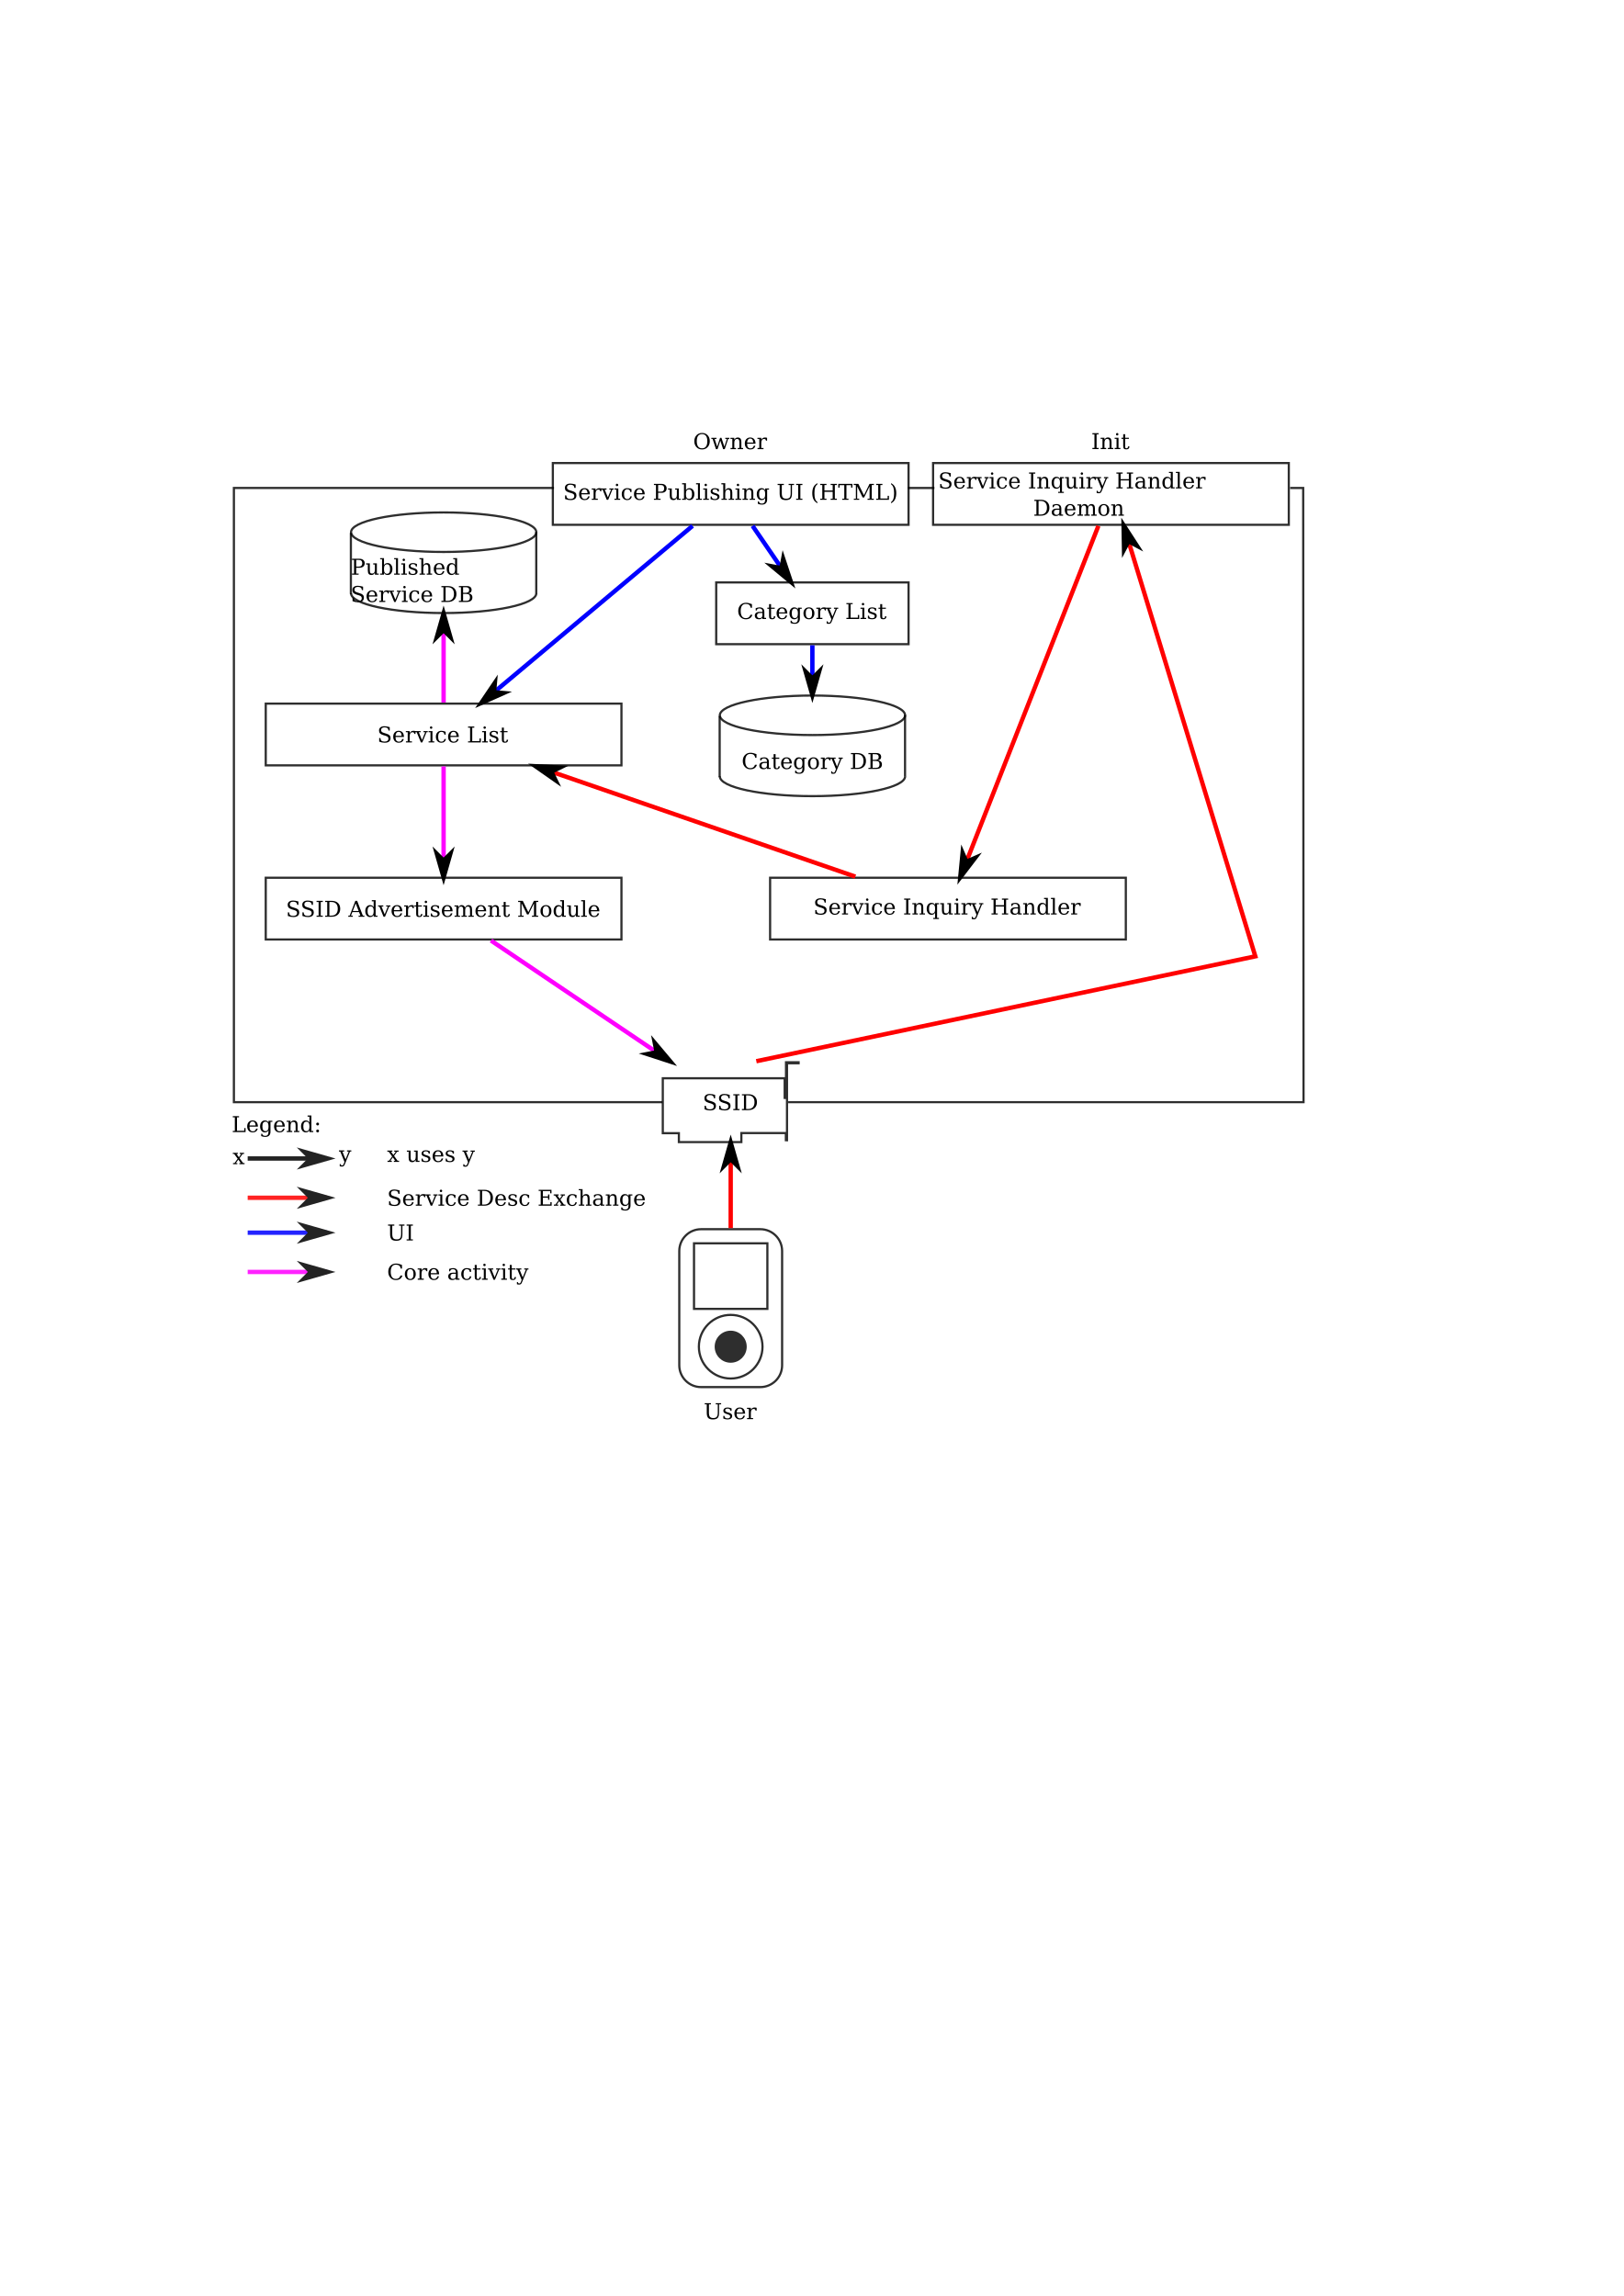
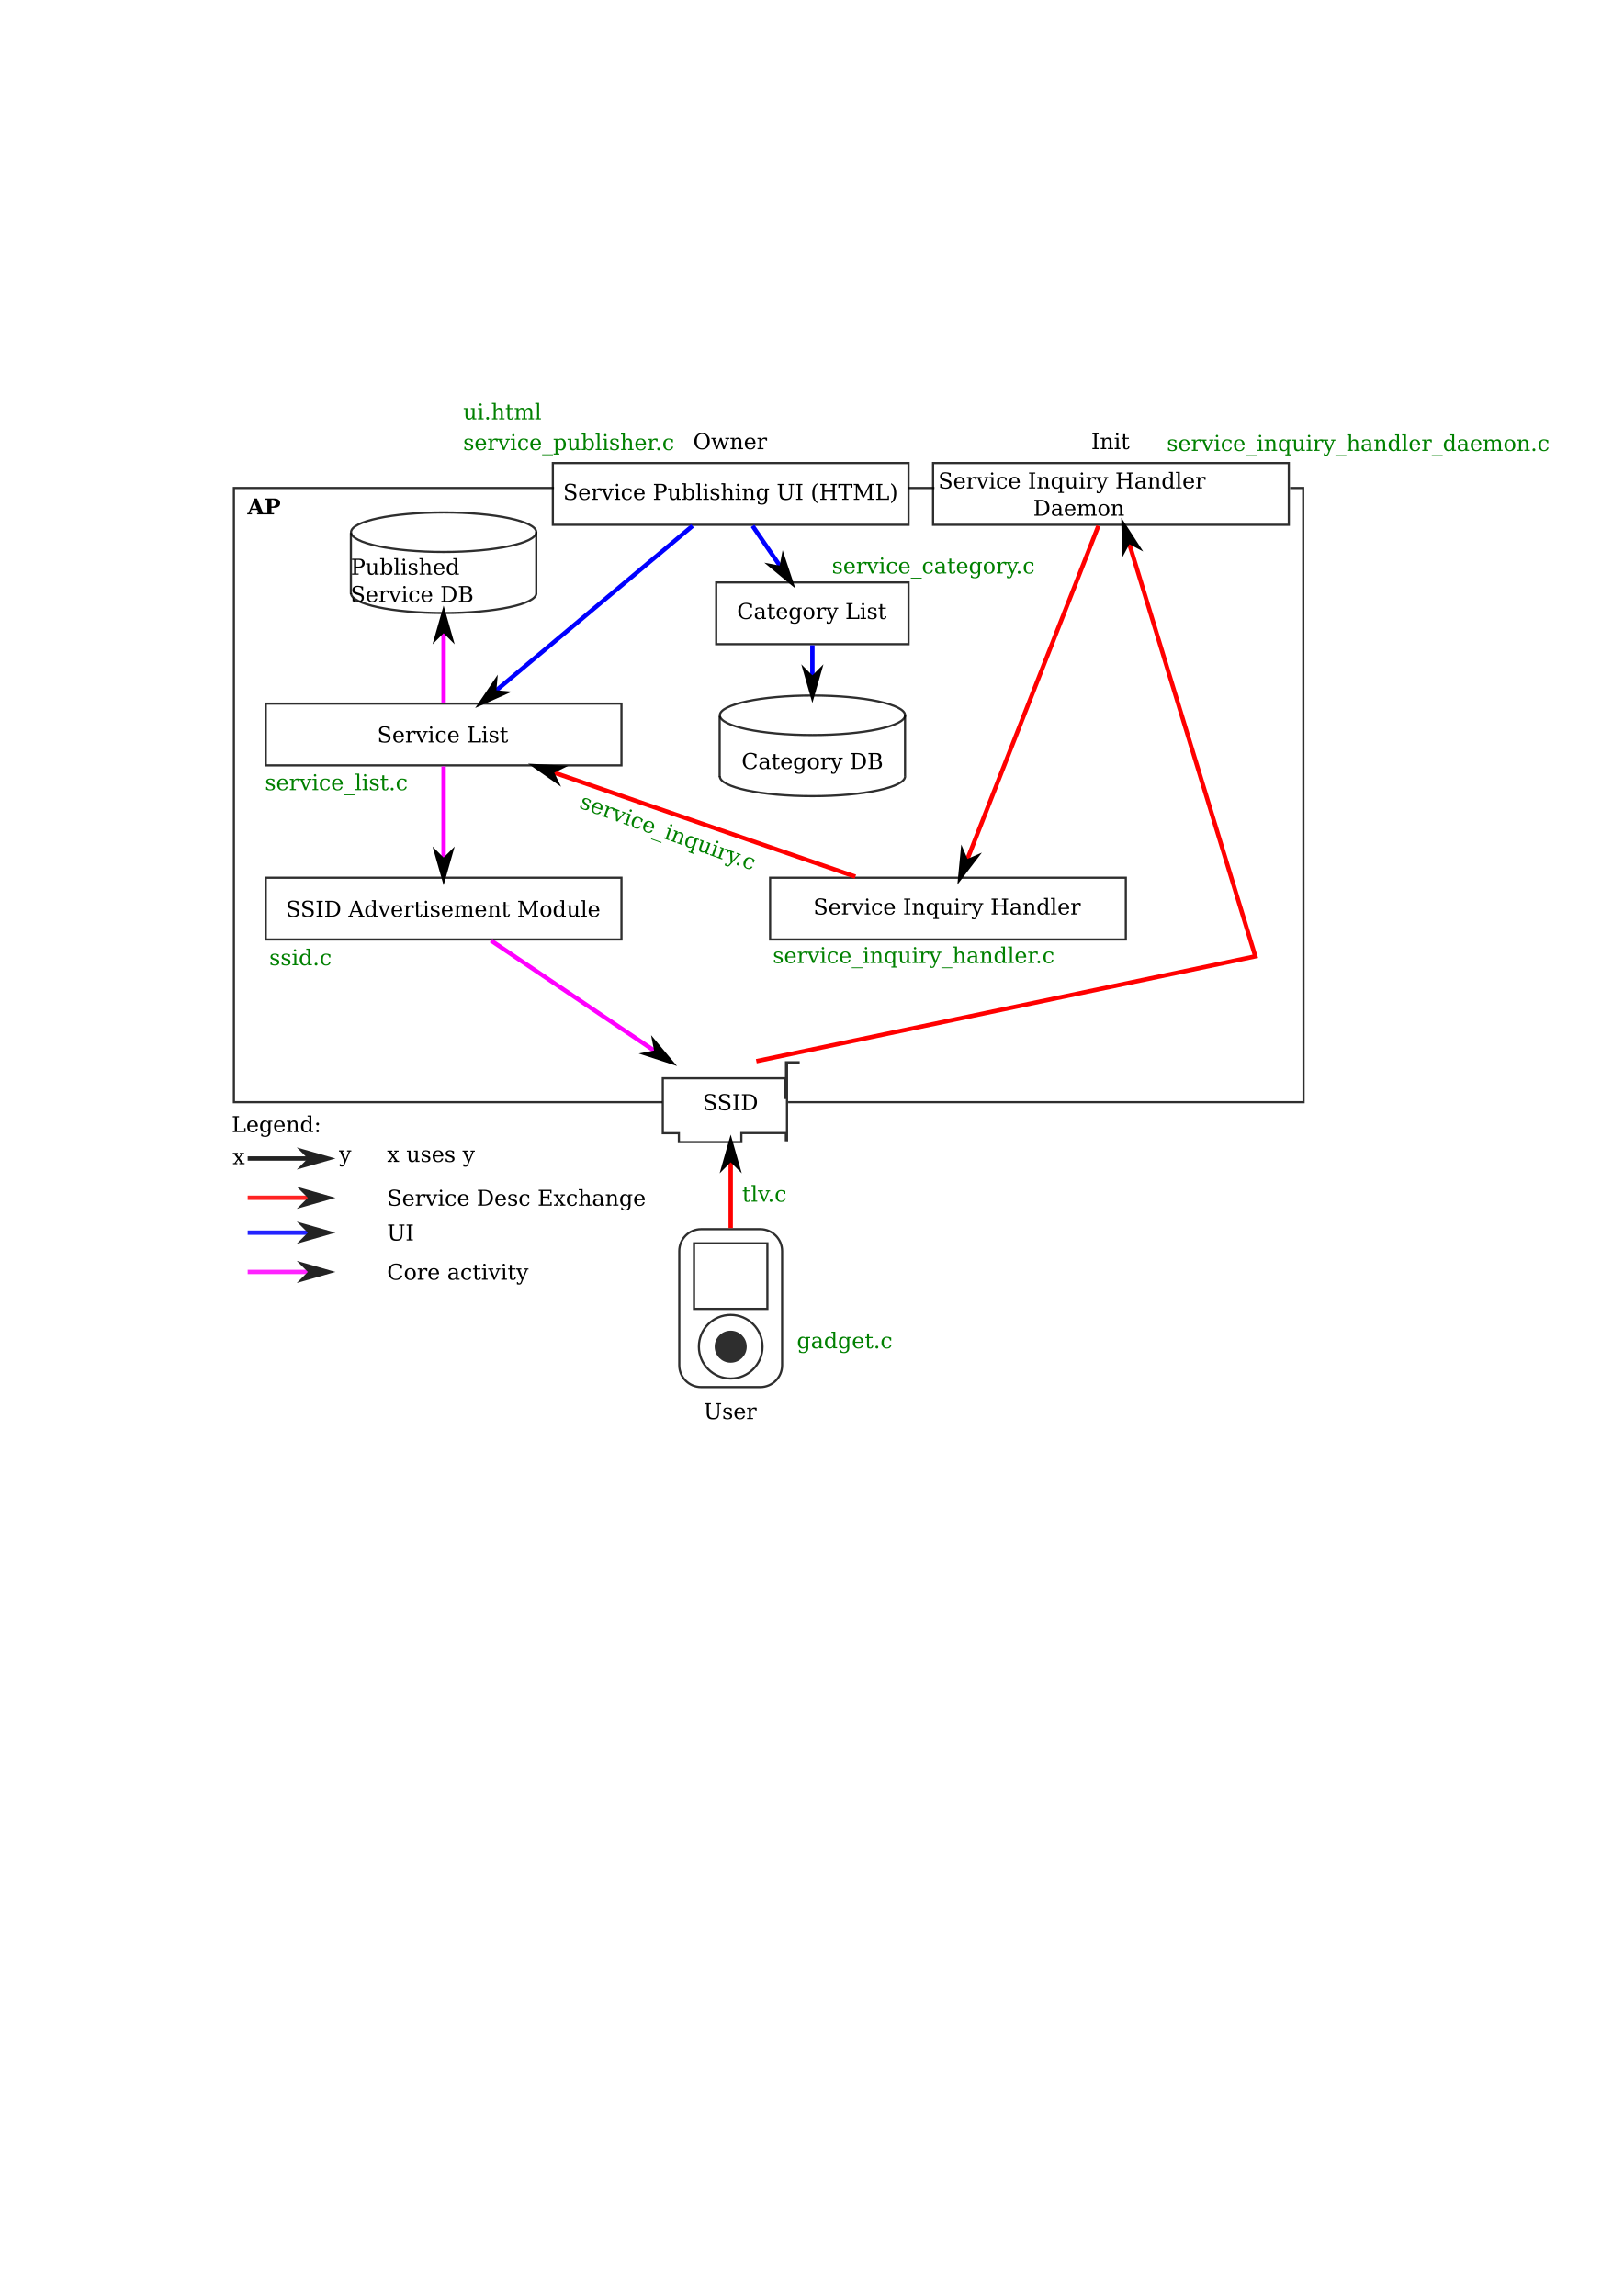
<svg xmlns="http://www.w3.org/2000/svg" width="744.094" height="1052.362" id="svg2" version="1.0">
  <defs id="defs4">
    <marker orient="auto" refY="0" refX="0" id="Arrow1Mend" style="overflow:visible">
      <path id="path4139" d="M 0,0 L 5,-5 L -12.5,0 L 5,5 L 0,0 z" style="fill-rule:evenodd;stroke:#000000;stroke-width:1pt;marker-start:none" transform="matrix(-0.4,0,0,-0.4,-4,0)" />
    </marker>
    <marker orient="auto" refY="0" refX="0" id="Arrow1Lend" style="overflow:visible">
      <path id="path3192" d="M 0,0 L 5,-5 L -12.5,0 L 5,5 L 0,0 z" style="fill-rule:evenodd;stroke:#000000;stroke-width:1pt;marker-start:none" transform="matrix(-0.8,0,0,-0.8,-10,0)" />
    </marker>
  </defs>
  <g id="layer1" transform="translate(-49.18051,-54.83188)">
    <g id="g3323" transform="translate(106.6895,198.4425)">
      <g transform="translate(14.46574,51.96056)" id="g3330">
        <text xml:space="preserve" style="font-size:10px;font-style:normal;font-variant:normal;font-weight:normal;font-stretch:normal;fill:#000000;fill-opacity:1;stroke:none;stroke-width:1px;stroke-linecap:butt;stroke-linejoin:miter;stroke-opacity:1;font-family:Bitstream Vera Serif;-inkscape-font-specification:Bitstream Vera Serif" x="59.025" y="224.614" id="text2532">
          <tspan id="tspan2534" x="59.025" y="224.614">SSID Advertisement Module</tspan>
        </text>
        <rect style="opacity:0.82;fill:none;fill-opacity:1;stroke:#000000;stroke-width:1;stroke-miterlimit:4;stroke-dasharray:none;stroke-dashoffset:0;stroke-opacity:1" id="rect2536" width="163.012" height="28.301" x="49.809" y="206.736" />
      </g>
      <g transform="translate(29.38026,12.33951)" id="g3335">
        <text xml:space="preserve" style="font-size:10px;font-style:normal;font-variant:normal;font-weight:normal;font-stretch:normal;fill:#000000;fill-opacity:1;stroke:none;stroke-width:1px;stroke-linecap:butt;stroke-linejoin:miter;stroke-opacity:1;font-family:Bitstream Vera Serif;-inkscape-font-specification:Bitstream Vera Serif" x="285.807" y="263.195" id="text2528">
          <tspan id="tspan2530" x="285.807" y="263.195">Service Inquiry Handler</tspan>
        </text>
        <rect y="246.357" x="266.027" height="28.301" width="163.012" id="rect3314" style="opacity:0.82;fill:none;fill-opacity:1;stroke:#000000;stroke-width:1;stroke-miterlimit:4;stroke-dasharray:none;stroke-dashoffset:0;stroke-opacity:1" />
      </g>
      <g transform="translate(-154.2067,25.35727)" id="g3325">
        <text xml:space="preserve" style="font-size:10px;font-style:normal;font-variant:normal;font-weight:normal;font-stretch:normal;fill:#000000;fill-opacity:1;stroke:none;stroke-width:1px;stroke-linecap:butt;stroke-linejoin:miter;stroke-opacity:1;font-family:Bitstream Vera Serif;-inkscape-font-specification:Bitstream Vera Serif" x="269.551" y="171.321" id="text2524">
          <tspan id="tspan2526" x="269.551" y="171.321">Service List</tspan>
        </text>
        <rect y="153.531" x="218.482" height="28.301" width="163.012" id="rect3316" style="opacity:0.82;fill:none;fill-opacity:1;stroke:#000000;stroke-width:1;stroke-miterlimit:4;stroke-dasharray:none;stroke-dashoffset:0;stroke-opacity:1" />
      </g>
      <g transform="translate(11.3203,-23.77262)" id="g3320">
        <text xml:space="preserve" style="font-size:10px;font-style:normal;font-variant:normal;font-weight:normal;font-stretch:normal;fill:#000000;fill-opacity:1;stroke:none;stroke-width:1px;stroke-linecap:butt;stroke-linejoin:miter;stroke-opacity:1;font-family:Bitstream Vera Serif;-inkscape-font-specification:Bitstream Vera Serif" x="189.208" y="109.239" id="text2520">
          <tspan id="tspan2522" x="189.208" y="109.239">Service Publishing UI (HTML)</tspan>
        </text>
        <rect style="opacity:0.82;fill:none;fill-opacity:1;stroke:#000000;stroke-width:1;stroke-miterlimit:4;stroke-dasharray:none;stroke-dashoffset:0;stroke-opacity:1" id="rect3318" width="163.012" height="28.301" x="184.521" y="92.401" />
      </g>
      <g transform="translate(185.2011,-130.0381)" id="g3384">
        <g id="g3348">
          <path d="M 172.069,314.279 A 42.451,9.056 0 1 1 87.166,314.279 A 42.451,9.056 0 1 1 172.069,314.279 z" id="path3340" style="opacity:0.82;fill:none;fill-opacity:1;stroke:#000000;stroke-width:1;stroke-miterlimit:4;stroke-dasharray:none;stroke-dashoffset:0;stroke-opacity:1" />
          <path transform="translate(0,28)" style="opacity:0.82;fill:none;fill-opacity:1;stroke:#000000;stroke-width:1;stroke-miterlimit:4;stroke-dasharray:none;stroke-dashoffset:0;stroke-opacity:1" id="path3342" d="M 172.069,314.279 A 42.451,9.056 0 1 1 87.166,314.279" />
          <path id="path3344" d="M 87.088,342.603 L 87.088,314.602" style="opacity:0.82;fill:none;fill-opacity:1;stroke:#000000;stroke-width:1;stroke-miterlimit:4;stroke-dasharray:none;stroke-dashoffset:0;stroke-opacity:1" />
          <path id="path3346" d="M 172.041,342.349 L 172.041,314.144" style="opacity:0.82;fill:none;fill-opacity:1;stroke:#000000;stroke-width:1;stroke-miterlimit:4;stroke-dasharray:none;stroke-dashoffset:0;stroke-opacity:1" />
        </g>
        <text xml:space="preserve" style="font-size:10px;font-style:normal;font-variant:normal;font-weight:normal;font-stretch:normal;fill:#000000;fill-opacity:1;stroke:none;stroke-width:1px;stroke-linecap:butt;stroke-linejoin:miter;stroke-opacity:1;font-family:Bitstream Vera Serif;-inkscape-font-specification:Bitstream Vera Serif" x="97.12" y="338.879" id="text3354">
          <tspan id="tspan3356" x="97.12" y="338.879">Category DB</tspan>
        </text>
      </g>
      <g transform="translate(53.11764,-295.843)" id="g3374">
        <g id="g3358" transform="translate(-36.91496,81.88408)">
          <path style="opacity:0.82;fill:none;fill-opacity:1;stroke:#000000;stroke-width:1;stroke-miterlimit:4;stroke-dasharray:none;stroke-dashoffset:0;stroke-opacity:1" id="path3360" d="M 172.069,314.279 A 42.451,9.056 0 1 1 87.166,314.279 A 42.451,9.056 0 1 1 172.069,314.279 z" />
          <path d="M 172.069,314.279 A 42.451,9.056 0 1 1 87.166,314.279" id="path3362" style="opacity:0.82;fill:none;fill-opacity:1;stroke:#000000;stroke-width:1;stroke-miterlimit:4;stroke-dasharray:none;stroke-dashoffset:0;stroke-opacity:1" transform="translate(0,28)" />
          <path style="opacity:0.82;fill:none;fill-opacity:1;stroke:#000000;stroke-width:1;stroke-miterlimit:4;stroke-dasharray:none;stroke-dashoffset:0;stroke-opacity:1" d="M 87.088,342.603 L 87.088,314.602" id="path3364" />
          <path style="opacity:0.82;fill:none;fill-opacity:1;stroke:#000000;stroke-width:1;stroke-miterlimit:4;stroke-dasharray:none;stroke-dashoffset:0;stroke-opacity:1" d="M 172.041,342.349 L 172.041,314.144" id="path3366" />
        </g>
        <text xml:space="preserve" style="font-size:10px;font-style:normal;font-variant:normal;font-weight:normal;font-stretch:normal;text-align:center;text-anchor:middle;fill:#000000;fill-opacity:1;stroke:none;stroke-width:1px;stroke-linecap:butt;stroke-linejoin:miter;stroke-opacity:1;font-family:Bitstream Vera Serif;-inkscape-font-specification:Bitstream Vera Serif" x="92.546" y="415.641" id="text3368">
          <tspan id="tspan3370" x="92.546" y="415.641">Published</tspan>
          <tspan x="92.546" y="428.141" id="tspan3372">Service DB</tspan>
        </text>
      </g>
      <g transform="translate(73.68018,48.99684)" id="g3431">
        <rect style="opacity:0.82;fill:none;fill-opacity:1;stroke:#000000;stroke-width:1;stroke-miterlimit:4;stroke-dasharray:none;stroke-dashoffset:0;stroke-opacity:1" id="rect3413" width="47.127" height="72.374" x="180.104" y="370.789" rx="10" ry="10" />
        <rect style="opacity:0.82;fill:none;fill-opacity:1;stroke:#000000;stroke-width:1;stroke-miterlimit:4;stroke-dasharray:none;stroke-dashoffset:0;stroke-opacity:1" id="rect3415" width="33.621" height="30.051" x="186.856" y="377.258" />
        <path style="opacity:0.82;fill:none;fill-opacity:1;stroke:#000000;stroke-width:1;stroke-miterlimit:4;stroke-dasharray:none;stroke-dashoffset:0;stroke-opacity:1" id="path3427" d="M 301.104,404.036 A 14.579,14.579 0 1 1 271.946,404.036 A 14.579,14.579 0 1 1 301.104,404.036 z" transform="translate(-82.85801,20.61257)" />
        <path style="opacity:0.82;fill:#000000;fill-opacity:1;stroke:#000000;stroke-width:1;stroke-miterlimit:4;stroke-dasharray:none;stroke-dashoffset:0;stroke-opacity:1" id="path3429" d="M 276.707,392.135 A 6.843,6.843 0 1 1 263.02,392.135 A 6.843,6.843 0 1 1 276.707,392.135 z" transform="translate(-66.19612,32.51394)" />
      </g>
      <g transform="translate(55.21227,47.85182)" id="g3599">
        <path style="opacity:0.82;fill:none;fill-opacity:1;stroke:#000000;stroke-width:1;stroke-miterlimit:4;stroke-dasharray:none;stroke-dashoffset:0;stroke-opacity:1" d="M 198.389,332.009 L 198.389,327.926 L 191.017,327.926 L 191.017,302.751 L 246.869,302.751 L 246.869,311.766 L 247.487,311.79 L 247.487,295.436 L 253.253,295.436 L 253.253,295.885 L 247.938,295.885 L 247.938,331.158 L 247.416,331.143 L 247.416,327.879 L 227.021,327.879 L 227.021,332.008 L 198.389,332.009 z" id="path3439" />
        <text xml:space="preserve" style="font-size:10px;font-style:normal;font-variant:normal;font-weight:normal;font-stretch:normal;fill:#000000;fill-opacity:1;stroke:none;stroke-width:1px;stroke-linecap:butt;stroke-linejoin:miter;stroke-opacity:1;font-family:Bitstream Vera Serif;-inkscape-font-specification:Bitstream Vera Serif" x="209.254" y="317.363" id="text3595">
          <tspan id="tspan3597" x="209.254" y="317.363">SSID</tspan>
        </text>
      </g>
      <path id="path3606" d="M 196.356,80.044 L 49.681,80.044 L 49.681,361.566 L 246.037,361.566" style="opacity:0.82;fill:none;fill-opacity:1;stroke:#000000;stroke-width:1;stroke-miterlimit:4;stroke-dasharray:none;stroke-dashoffset:0;stroke-opacity:1" />
      <path style="opacity:0.82;fill:none;fill-opacity:1;stroke:#000000;stroke-width:1;stroke-miterlimit:4;stroke-dasharray:none;stroke-dashoffset:0;stroke-opacity:1" d="M 533.712,80.044 L 539.705,80.044 L 539.864,361.566 L 303.681,361.566 M 358.569,80.044 L 370.701,80.044" id="path3608" />
      <path id="path5436" d="M 167.505,287.497 L 249.49,342.788" style="fill:none;fill-rule:evenodd;stroke:#ff00ff;stroke-width:2;stroke-linecap:butt;stroke-linejoin:miter;marker-start:none;marker-end:url(#Arrow1Mend);stroke-miterlimit:4;stroke-dasharray:none;stroke-opacity:1" />
      <path id="path7001" d="M 289.089,342.788 L 517.773,294.719 L 457.496,97.429" style="fill:none;fill-rule:evenodd;stroke:#ff0000;stroke-width:2;stroke-linecap:butt;stroke-linejoin:miter;marker-end:url(#Arrow1Mend);stroke-miterlimit:4;stroke-dasharray:none;stroke-opacity:1;display:inline" />
      <path id="path9093" d="M 277.347,419.286 L 277.347,380.361" style="fill:none;fill-rule:evenodd;stroke:#ff0000;stroke-width:2;stroke-linecap:butt;stroke-linejoin:miter;marker-end:url(#Arrow1Mend);stroke-miterlimit:4;stroke-dasharray:none;stroke-opacity:1" />
      <text id="text9616" y="506.836" x="264.977" style="font-size:10px;font-style:normal;font-variant:normal;font-weight:normal;font-stretch:normal;fill:#000000;fill-opacity:1;stroke:none;stroke-width:1px;stroke-linecap:butt;stroke-linejoin:miter;stroke-opacity:1;font-family:Bitstream Vera Serif;-inkscape-font-specification:Bitstream Vera Serif" xml:space="preserve">
        <tspan y="506.836" x="264.977" id="tspan9618">User</tspan>
      </text>
      <text id="text9620" y="62.254" x="260.116" style="font-size:10px;font-style:normal;font-variant:normal;font-weight:normal;font-stretch:normal;fill:#000000;fill-opacity:1;stroke:none;stroke-width:1px;stroke-linecap:butt;stroke-linejoin:miter;stroke-opacity:1;font-family:Bitstream Vera Serif;-inkscape-font-specification:Bitstream Vera Serif" xml:space="preserve">
        <tspan y="62.254" x="260.116" id="tspan9622">Owner</tspan>
      </text>
      <path id="path2450" d="M 145.781,207.689 L 145.781,258.197" style="fill:none;fill-rule:evenodd;stroke:#ff00ff;stroke-width:2;stroke-linecap:butt;stroke-linejoin:miter;marker-end:url(#Arrow1Mend);stroke-miterlimit:4;stroke-dasharray:none;stroke-opacity:1" />
      <path id="path3755" d="M 145.781,178.388 L 145.781,137.876" style="fill:none;fill-rule:evenodd;stroke:#ff00ff;stroke-width:2;stroke-linecap:butt;stroke-linejoin:miter;marker-end:url(#Arrow1Mend);stroke-miterlimit:4;stroke-dasharray:none;stroke-opacity:1" />
      <path id="path4278" d="M 259.866,97.429 L 163.263,178.388" style="fill:none;fill-rule:evenodd;stroke:#0000ff;stroke-width:2;stroke-linecap:butt;stroke-linejoin:miter;marker-end:url(#Arrow1Mend);stroke-miterlimit:4;stroke-dasharray:none;stroke-opacity:1" />
      <path id="path4801" d="M 334.485,258.197 L 188.21,207.689" style="fill:none;fill-rule:evenodd;stroke:#ff0000;stroke-width:2;stroke-linecap:butt;stroke-linejoin:miter;marker-end:url(#Arrow1Mend);stroke-miterlimit:4;stroke-dasharray:none;stroke-opacity:1" />
      <g transform="translate(52.22404,-30.18745)" id="g5324">
        <text xml:space="preserve" style="font-size:10px;font-style:normal;font-variant:normal;font-weight:normal;font-stretch:normal;fill:#000000;fill-opacity:1;stroke:none;stroke-width:1px;stroke-linecap:butt;stroke-linejoin:miter;stroke-opacity:1;font-family:Bitstream Vera Serif;-inkscape-font-specification:Bitstream Vera Serif" x="228.019" y="170.281" id="text5326">
          <tspan id="tspan5328" x="228.019" y="170.281">Category List</tspan>
        </text>
        <rect y="153.531" x="218.482" height="28.301" width="88.148" id="rect5330" style="opacity:0.82;fill:none;fill-opacity:1;stroke:#000000;stroke-width:1;stroke-miterlimit:4;stroke-dasharray:none;stroke-dashoffset:0;stroke-opacity:1" />
      </g>
      <path id="path5332" d="M 314.78,152.144 L 314.78,174.685" style="fill:none;fill-rule:evenodd;stroke:#0000ff;stroke-width:2;stroke-linecap:butt;stroke-linejoin:miter;marker-end:url(#Arrow1Mend);stroke-miterlimit:4;stroke-dasharray:none;stroke-opacity:1" />
      <path id="path6376" d="M 287.37,97.429 L 304.757,122.843" style="fill:none;fill-rule:evenodd;stroke:#0000ff;stroke-width:2;stroke-linecap:butt;stroke-linejoin:miter;marker-end:url(#Arrow1Mend);stroke-miterlimit:4;stroke-dasharray:none;stroke-opacity:1" />
      <g transform="translate(185.5757,-23.77262)" id="g6899">
        <text xml:space="preserve" style="font-size:10px;font-style:normal;font-variant:normal;font-weight:normal;font-stretch:normal;fill:#000000;fill-opacity:1;stroke:none;stroke-width:1px;stroke-linecap:butt;stroke-linejoin:miter;stroke-opacity:1;font-family:Bitstream Vera Serif;-inkscape-font-specification:Bitstream Vera Serif" x="265.61" y="104.029" id="text6901">
          <tspan style="text-align:center;text-anchor:middle" id="tspan6903" x="265.61" y="104.029">Service Inquiry Handler</tspan>
          <tspan style="text-align:center;text-anchor:middle" id="tspan6907" x="265.61" y="116.529">Daemon</tspan>
        </text>
        <rect style="opacity:0.82;fill:none;fill-opacity:1;stroke:#000000;stroke-width:1;stroke-miterlimit:4;stroke-dasharray:none;stroke-dashoffset:0;stroke-opacity:1" id="rect6905" width="163.012" height="28.301" x="184.521" y="92.401" />
      </g>
      <text id="text6909" y="62.222" x="442.56" style="font-size:10px;font-style:normal;font-variant:normal;font-weight:normal;font-stretch:normal;fill:#000000;fill-opacity:1;stroke:none;stroke-width:1px;stroke-linecap:butt;stroke-linejoin:miter;stroke-opacity:1;font-family:Bitstream Vera Serif;-inkscape-font-specification:Bitstream Vera Serif" xml:space="preserve">
        <tspan y="62.222" x="442.56" id="tspan6911">Init</tspan>
      </text>
      <path id="path6913" d="M 445.846,97.429 L 382.67,258.197" style="fill:none;fill-rule:evenodd;stroke:#ff0000;stroke-width:2;stroke-linecap:butt;stroke-linejoin:miter;marker-end:url(#Arrow1Mend);stroke-miterlimit:4;stroke-dasharray:none;stroke-opacity:1" />
      <g transform="translate(0,-28)" id="g3299">
        <g id="g10161" transform="translate(14.85152,-56)">
          <path id="path9626" d="M 41.144,471.381 L 77.455,471.381" style="opacity:0.86;fill:none;fill-opacity:1;stroke:#000000;stroke-width:2;marker-end:url(#Arrow1Mend);stroke-miterlimit:4;stroke-dasharray:none;stroke-dashoffset:0;stroke-opacity:1" />
          <text id="text10149" y="472.936" x="105.008" style="font-size:10px;font-style:normal;font-variant:normal;font-weight:normal;font-stretch:normal;fill:#000000;fill-opacity:1;stroke:none;stroke-width:1px;stroke-linecap:butt;stroke-linejoin:miter;stroke-opacity:1;font-family:Bitstream Vera Serif;-inkscape-font-specification:Bitstream Vera Serif" xml:space="preserve">
            <tspan y="472.936" x="105.008" id="tspan10151">x uses y</tspan>
          </text>
          <text id="text10153" y="473.976" x="34.207" style="font-size:10px;font-style:normal;font-variant:normal;font-weight:normal;font-stretch:normal;fill:#000000;fill-opacity:1;stroke:none;stroke-width:1px;stroke-linecap:butt;stroke-linejoin:miter;stroke-opacity:1;font-family:Bitstream Vera Serif;-inkscape-font-specification:Bitstream Vera Serif" xml:space="preserve">
            <tspan y="473.976" x="34.207" id="tspan10155">x</tspan>
          </text>
          <text id="text10157" y="472.865" x="83.002" style="font-size:10px;font-style:normal;font-variant:normal;font-weight:normal;font-stretch:normal;fill:#000000;fill-opacity:1;stroke:none;stroke-width:1px;stroke-linecap:butt;stroke-linejoin:miter;stroke-opacity:1;font-family:Bitstream Vera Serif;-inkscape-font-specification:Bitstream Vera Serif" xml:space="preserve">
            <tspan y="472.865" x="83.002" id="tspan10159">y</tspan>
          </text>
        </g>
        <text xml:space="preserve" style="font-size:10px;font-style:normal;font-variant:normal;font-weight:normal;font-stretch:normal;fill:#000000;fill-opacity:1;stroke:none;stroke-width:1px;stroke-linecap:butt;stroke-linejoin:miter;stroke-opacity:1;font-family:Bitstream Vera Serif;-inkscape-font-specification:Bitstream Vera Serif" x="48.629" y="403.27" id="text10170">
          <tspan id="tspan10172" x="48.629" y="403.27">Legend:</tspan>
        </text>
        <g transform="translate(14.85152,-38)" id="g3267">
          <path style="opacity:0.86;fill:none;fill-opacity:1;stroke:#ff0000;stroke-width:2;marker-end:url(#Arrow1Mend);stroke-miterlimit:4;stroke-dasharray:none;stroke-dashoffset:0;stroke-opacity:1" d="M 41.144,471.381 L 77.455,471.381" id="path3269" />
          <text xml:space="preserve" style="font-size:10px;font-style:normal;font-variant:normal;font-weight:normal;font-stretch:normal;fill:#000000;fill-opacity:1;stroke:none;stroke-width:1px;stroke-linecap:butt;stroke-linejoin:miter;stroke-opacity:1;font-family:Bitstream Vera Serif;-inkscape-font-specification:Bitstream Vera Serif" x="105.008" y="475.021" id="text3271">
            <tspan id="tspan3273" x="105.008" y="475.021">Service Desc Exchange</tspan>
          </text>
        </g>
        <g id="g3283" transform="translate(14.85152,-22)">
          <path id="path3285" d="M 41.144,471.381 L 77.455,471.381" style="opacity:0.86;fill:none;fill-opacity:1;stroke:#0000ff;stroke-width:2;marker-end:url(#Arrow1Mend);stroke-miterlimit:4;stroke-dasharray:none;stroke-dashoffset:0;stroke-opacity:1" />
          <text id="text3287" y="474.955" x="105.008" style="font-size:10px;font-style:normal;font-variant:normal;font-weight:normal;font-stretch:normal;fill:#000000;fill-opacity:1;stroke:none;stroke-width:1px;stroke-linecap:butt;stroke-linejoin:miter;stroke-opacity:1;font-family:Bitstream Vera Serif;-inkscape-font-specification:Bitstream Vera Serif" xml:space="preserve">
            <tspan y="474.955" x="105.008" id="tspan3289">UI</tspan>
          </text>
        </g>
        <g transform="translate(14.85152,-4)" id="g3291">
          <path style="opacity:0.86;fill:none;fill-opacity:1;stroke:#ff00ff;stroke-width:2;marker-end:url(#Arrow1Mend);stroke-miterlimit:4;stroke-dasharray:none;stroke-dashoffset:0;stroke-opacity:1" d="M 41.144,471.381 L 77.455,471.381" id="path3293" />
          <text xml:space="preserve" style="font-size:10px;font-style:normal;font-variant:normal;font-weight:normal;font-stretch:normal;fill:#000000;fill-opacity:1;stroke:none;stroke-width:1px;stroke-linecap:butt;stroke-linejoin:miter;stroke-opacity:1;font-family:Bitstream Vera Serif;-inkscape-font-specification:Bitstream Vera Serif" x="105.008" y="474.955" id="text3295">
            <tspan id="tspan3297" x="105.008" y="474.955">Core activity</tspan>
          </text>
        </g>
      </g>
    </g>
+     <text xml:space="preserve" style="font-size:10px;font-style:normal;font-variant:normal;font-weight:normal;font-stretch:normal;fill:#000000;fill-opacity:1;stroke:none;stroke-width:1px;stroke-linecap:butt;stroke-linejoin:miter;stroke-opacity:1;font-family:Bitstream Vera Serif;-inkscape-font-specification:Bitstream Vera Serif" x="414.345" y="672.808" id="text2828">
+       <tspan id="tspan2830" x="414.345" y="672.808" style="fill:#008000">gadget.c</tspan>
+     </text>
+     <text xml:space="preserve" style="font-size:10px;font-style:normal;font-variant:normal;font-weight:normal;font-stretch:normal;fill:#000000;fill-opacity:1;stroke:none;stroke-width:1px;stroke-linecap:butt;stroke-linejoin:miter;stroke-opacity:1;font-family:Bitstream Vera Serif;-inkscape-font-specification:Bitstream Vera Serif" x="170.568" y="416.992" id="text2832">
+       <tspan id="tspan2834" x="170.568" y="416.992" style="fill:#008000">service_list.c</tspan>
+     </text>
+     <text id="text2836" y="261.496" x="583.886" style="font-size:10px;font-style:normal;font-variant:normal;font-weight:normal;font-stretch:normal;fill:#000000;fill-opacity:1;stroke:none;stroke-width:1px;stroke-linecap:butt;stroke-linejoin:miter;stroke-opacity:1;font-family:Bitstream Vera Serif;-inkscape-font-specification:Bitstream Vera Serif" xml:space="preserve">
+       <tspan style="fill:#008000" y="261.496" x="583.886" id="tspan2838">service_inquiry_handler_daemon.c</tspan>
+     </text>
+     <text xml:space="preserve" style="font-size:10px;font-style:normal;font-variant:normal;font-weight:normal;font-stretch:normal;fill:#000000;fill-opacity:1;stroke:none;stroke-width:1px;stroke-linecap:butt;stroke-linejoin:miter;stroke-opacity:1;font-family:Bitstream Vera Serif;-inkscape-font-specification:Bitstream Vera Serif" x="430.397" y="317.676" id="text2840">
+       <tspan id="tspan2842" x="430.397" y="317.676" style="fill:#008000">service_category.c</tspan>
+     </text>
+     <text xml:space="preserve" style="font-size:10px;font-style:normal;font-variant:normal;font-weight:normal;font-stretch:normal;fill:#000000;fill-opacity:1;stroke:none;stroke-width:1px;stroke-linecap:butt;stroke-linejoin:miter;stroke-opacity:1;font-family:Bitstream Vera Serif;-inkscape-font-specification:Bitstream Vera Serif" x="440.205" y="292.548" id="text2844" transform="matrix(0.940248,0.3404903,-0.3404903,0.940248,0,0)">
+       <tspan id="tspan2846" x="440.205" y="292.548" style="fill:#008000">service_inquiry.c</tspan>
+     </text>
+     <text id="text2848" y="496.245" x="403.31" style="font-size:10px;font-style:normal;font-variant:normal;font-weight:normal;font-stretch:normal;fill:#000000;fill-opacity:1;stroke:none;stroke-width:1px;stroke-linecap:butt;stroke-linejoin:miter;stroke-opacity:1;font-family:Bitstream Vera Serif;-inkscape-font-specification:Bitstream Vera Serif" xml:space="preserve">
+       <tspan style="fill:#008000" y="496.245" x="403.31" id="tspan2850">service_inquiry_handler.c</tspan>
+     </text>
+     <text id="text2852" y="261.107" x="261.415" style="font-size:10px;font-style:normal;font-variant:normal;font-weight:normal;font-stretch:normal;fill:#000000;fill-opacity:1;stroke:none;stroke-width:1px;stroke-linecap:butt;stroke-linejoin:miter;stroke-opacity:1;font-family:Bitstream Vera Serif;-inkscape-font-specification:Bitstream Vera Serif" xml:space="preserve">
+       <tspan style="fill:#008000" y="261.107" x="261.415" id="tspan2854">service_publisher.c</tspan>
+     </text>
+     <text id="text2856" y="497.248" x="172.574" style="font-size:10px;font-style:normal;font-variant:normal;font-weight:normal;font-stretch:normal;fill:#000000;fill-opacity:1;stroke:none;stroke-width:1px;stroke-linecap:butt;stroke-linejoin:miter;stroke-opacity:1;font-family:Bitstream Vera Serif;-inkscape-font-specification:Bitstream Vera Serif" xml:space="preserve">
+       <tspan style="fill:#008000" y="497.248" x="172.574" id="tspan2858">ssid.c</tspan>
+     </text>
+     <text xml:space="preserve" style="font-size:10px;font-style:normal;font-variant:normal;font-weight:normal;font-stretch:normal;fill:#000000;fill-opacity:1;stroke:none;stroke-width:1px;stroke-linecap:butt;stroke-linejoin:miter;stroke-opacity:1;font-family:Bitstream Vera Serif;-inkscape-font-specification:Bitstream Vera Serif" x="162.542" y="290.589" id="text2860">
+       <tspan id="tspan2862" x="162.542" y="290.589" style="font-weight:bold;-inkscape-font-specification:Bitstream Vera Serif Bold">AP</tspan>
+     </text>
+     <text id="text2864" y="605.594" x="389.265" style="font-size:10px;font-style:normal;font-variant:normal;font-weight:normal;font-stretch:normal;fill:#000000;fill-opacity:1;stroke:none;stroke-width:1px;stroke-linecap:butt;stroke-linejoin:miter;stroke-opacity:1;font-family:Bitstream Vera Serif;-inkscape-font-specification:Bitstream Vera Serif" xml:space="preserve">
+       <tspan style="fill:#008000" y="605.594" x="389.265" id="tspan2866">tlv.c</tspan>
+     </text>
+     <text xml:space="preserve" style="font-size:10px;font-style:normal;font-variant:normal;font-weight:normal;font-stretch:normal;fill:#000000;fill-opacity:1;stroke:none;stroke-width:1px;stroke-linecap:butt;stroke-linejoin:miter;stroke-opacity:1;font-family:Bitstream Vera Serif;-inkscape-font-specification:Bitstream Vera Serif" x="261.415" y="247.062" id="text2868">
+       <tspan id="tspan2870" x="261.415" y="247.062" style="fill:#008000">ui.html</tspan>
+     </text>
  </g>
</svg>
